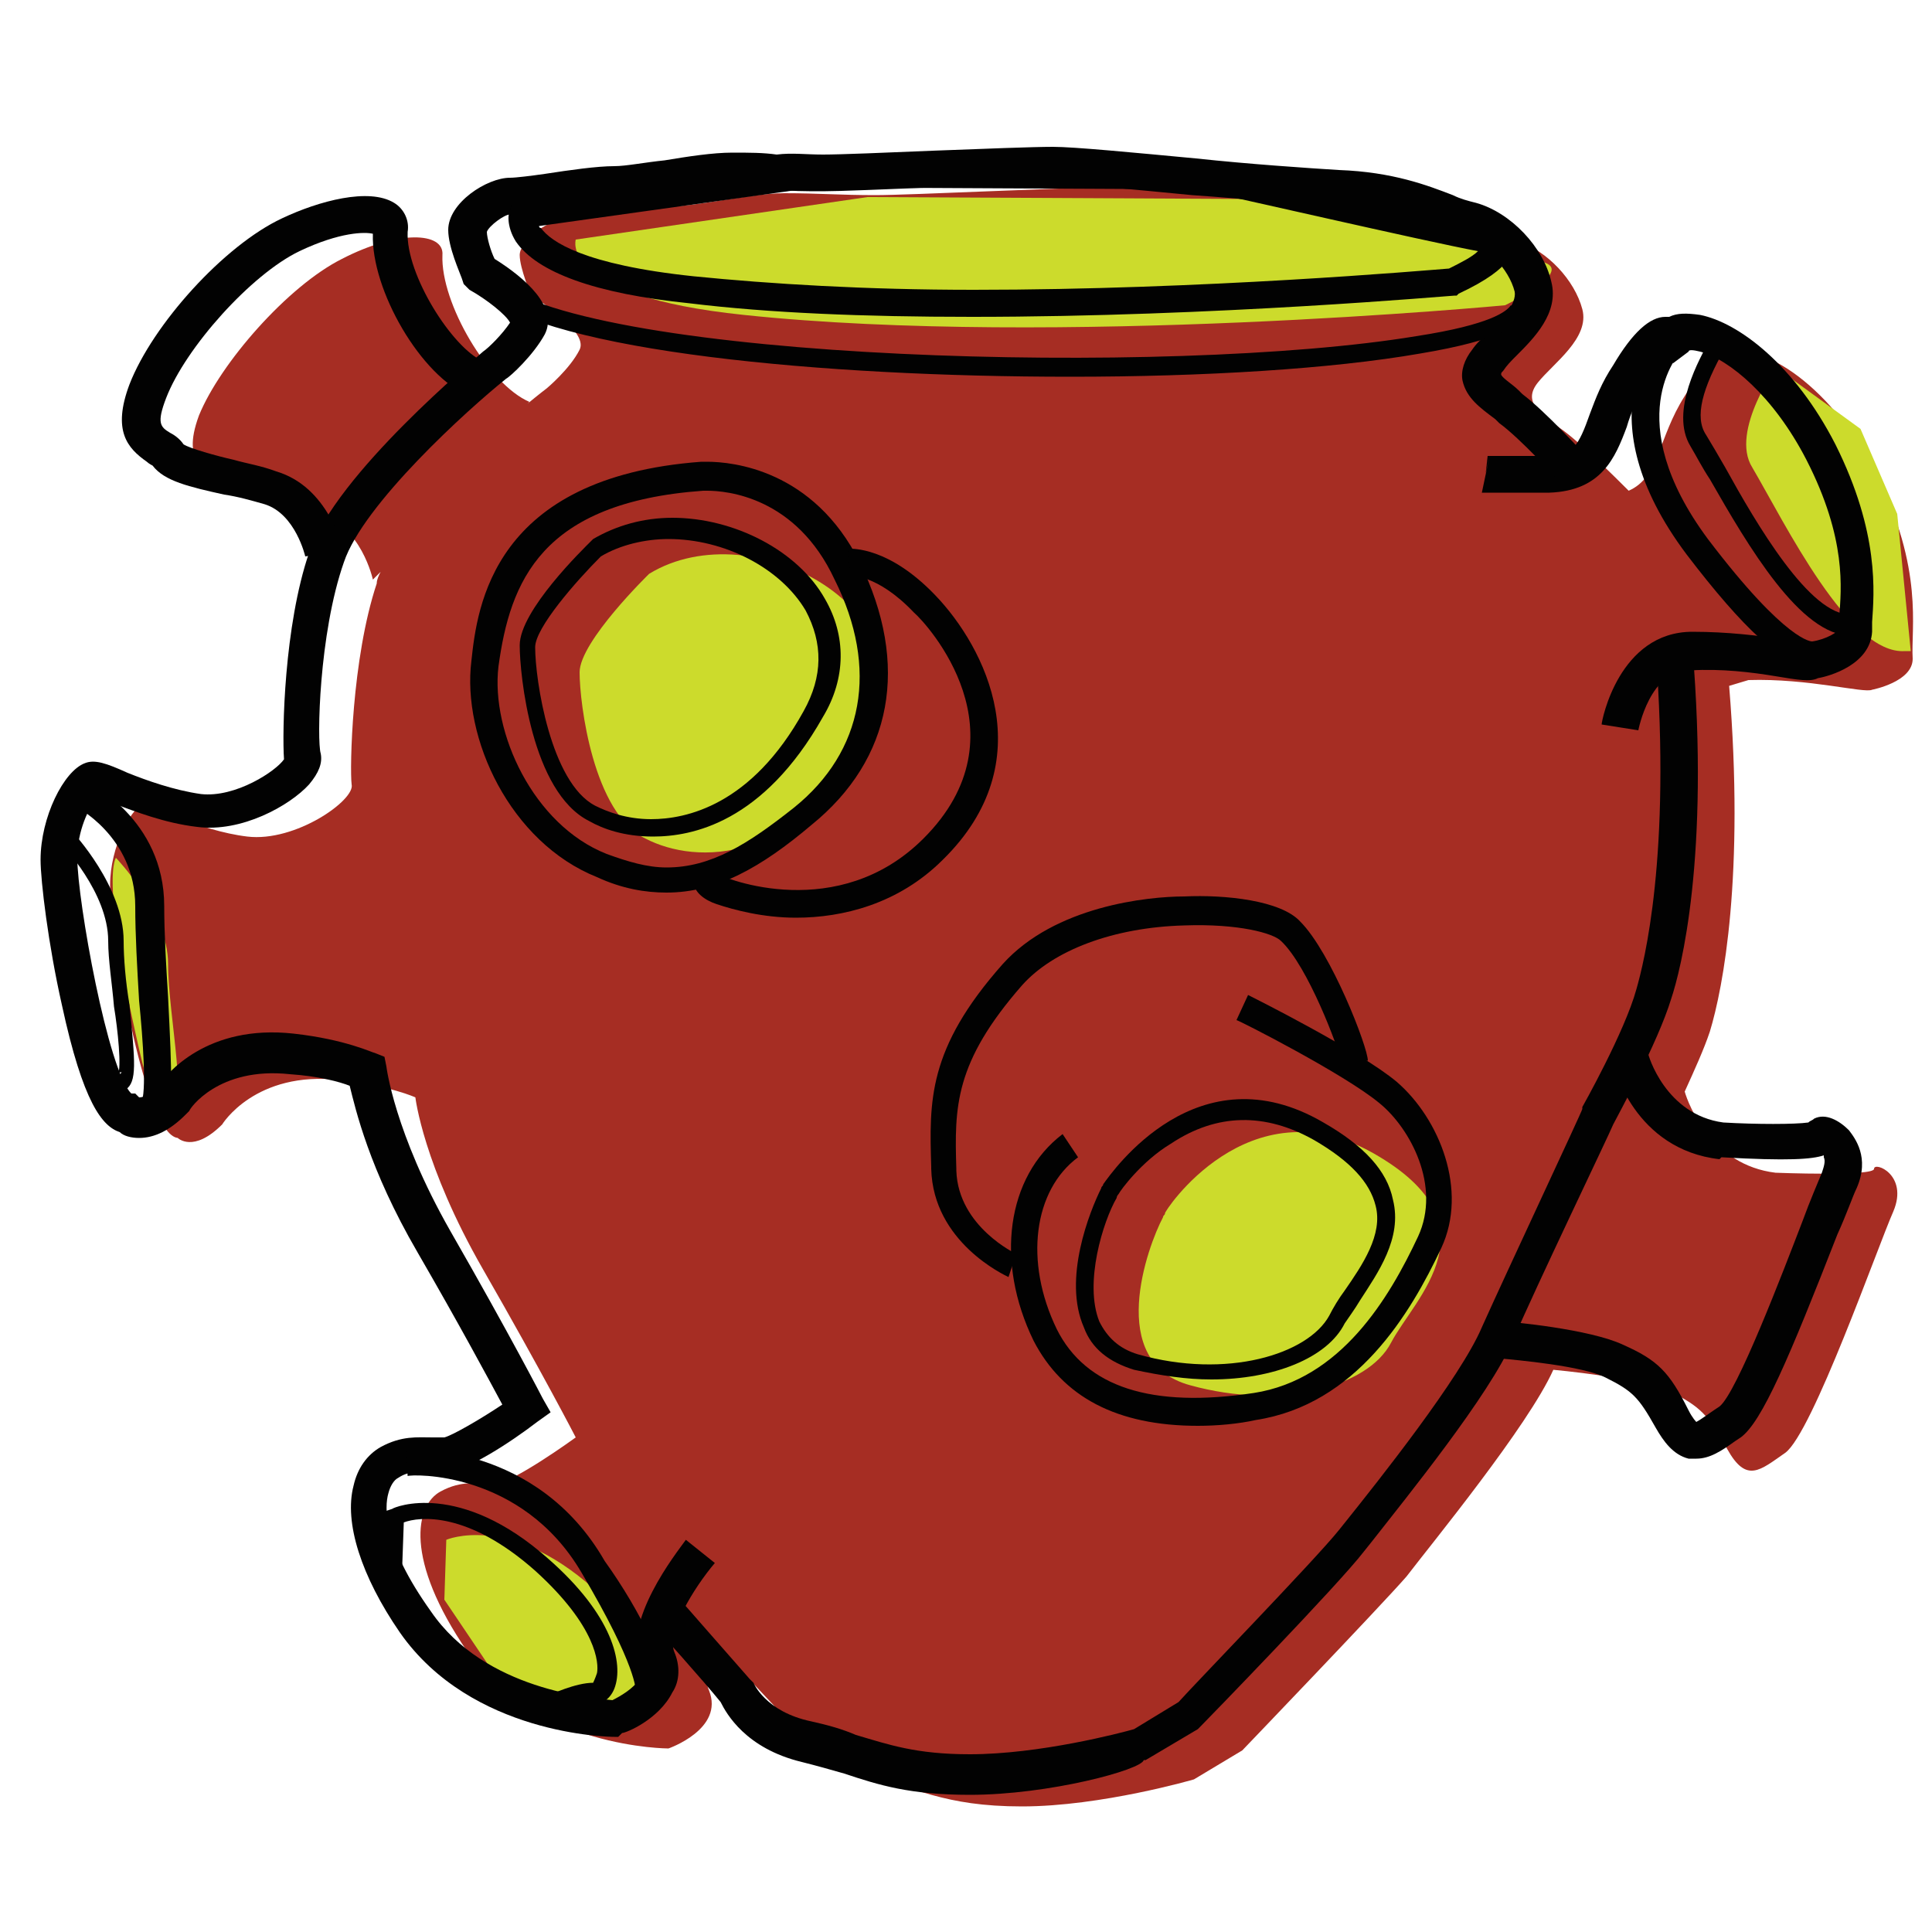
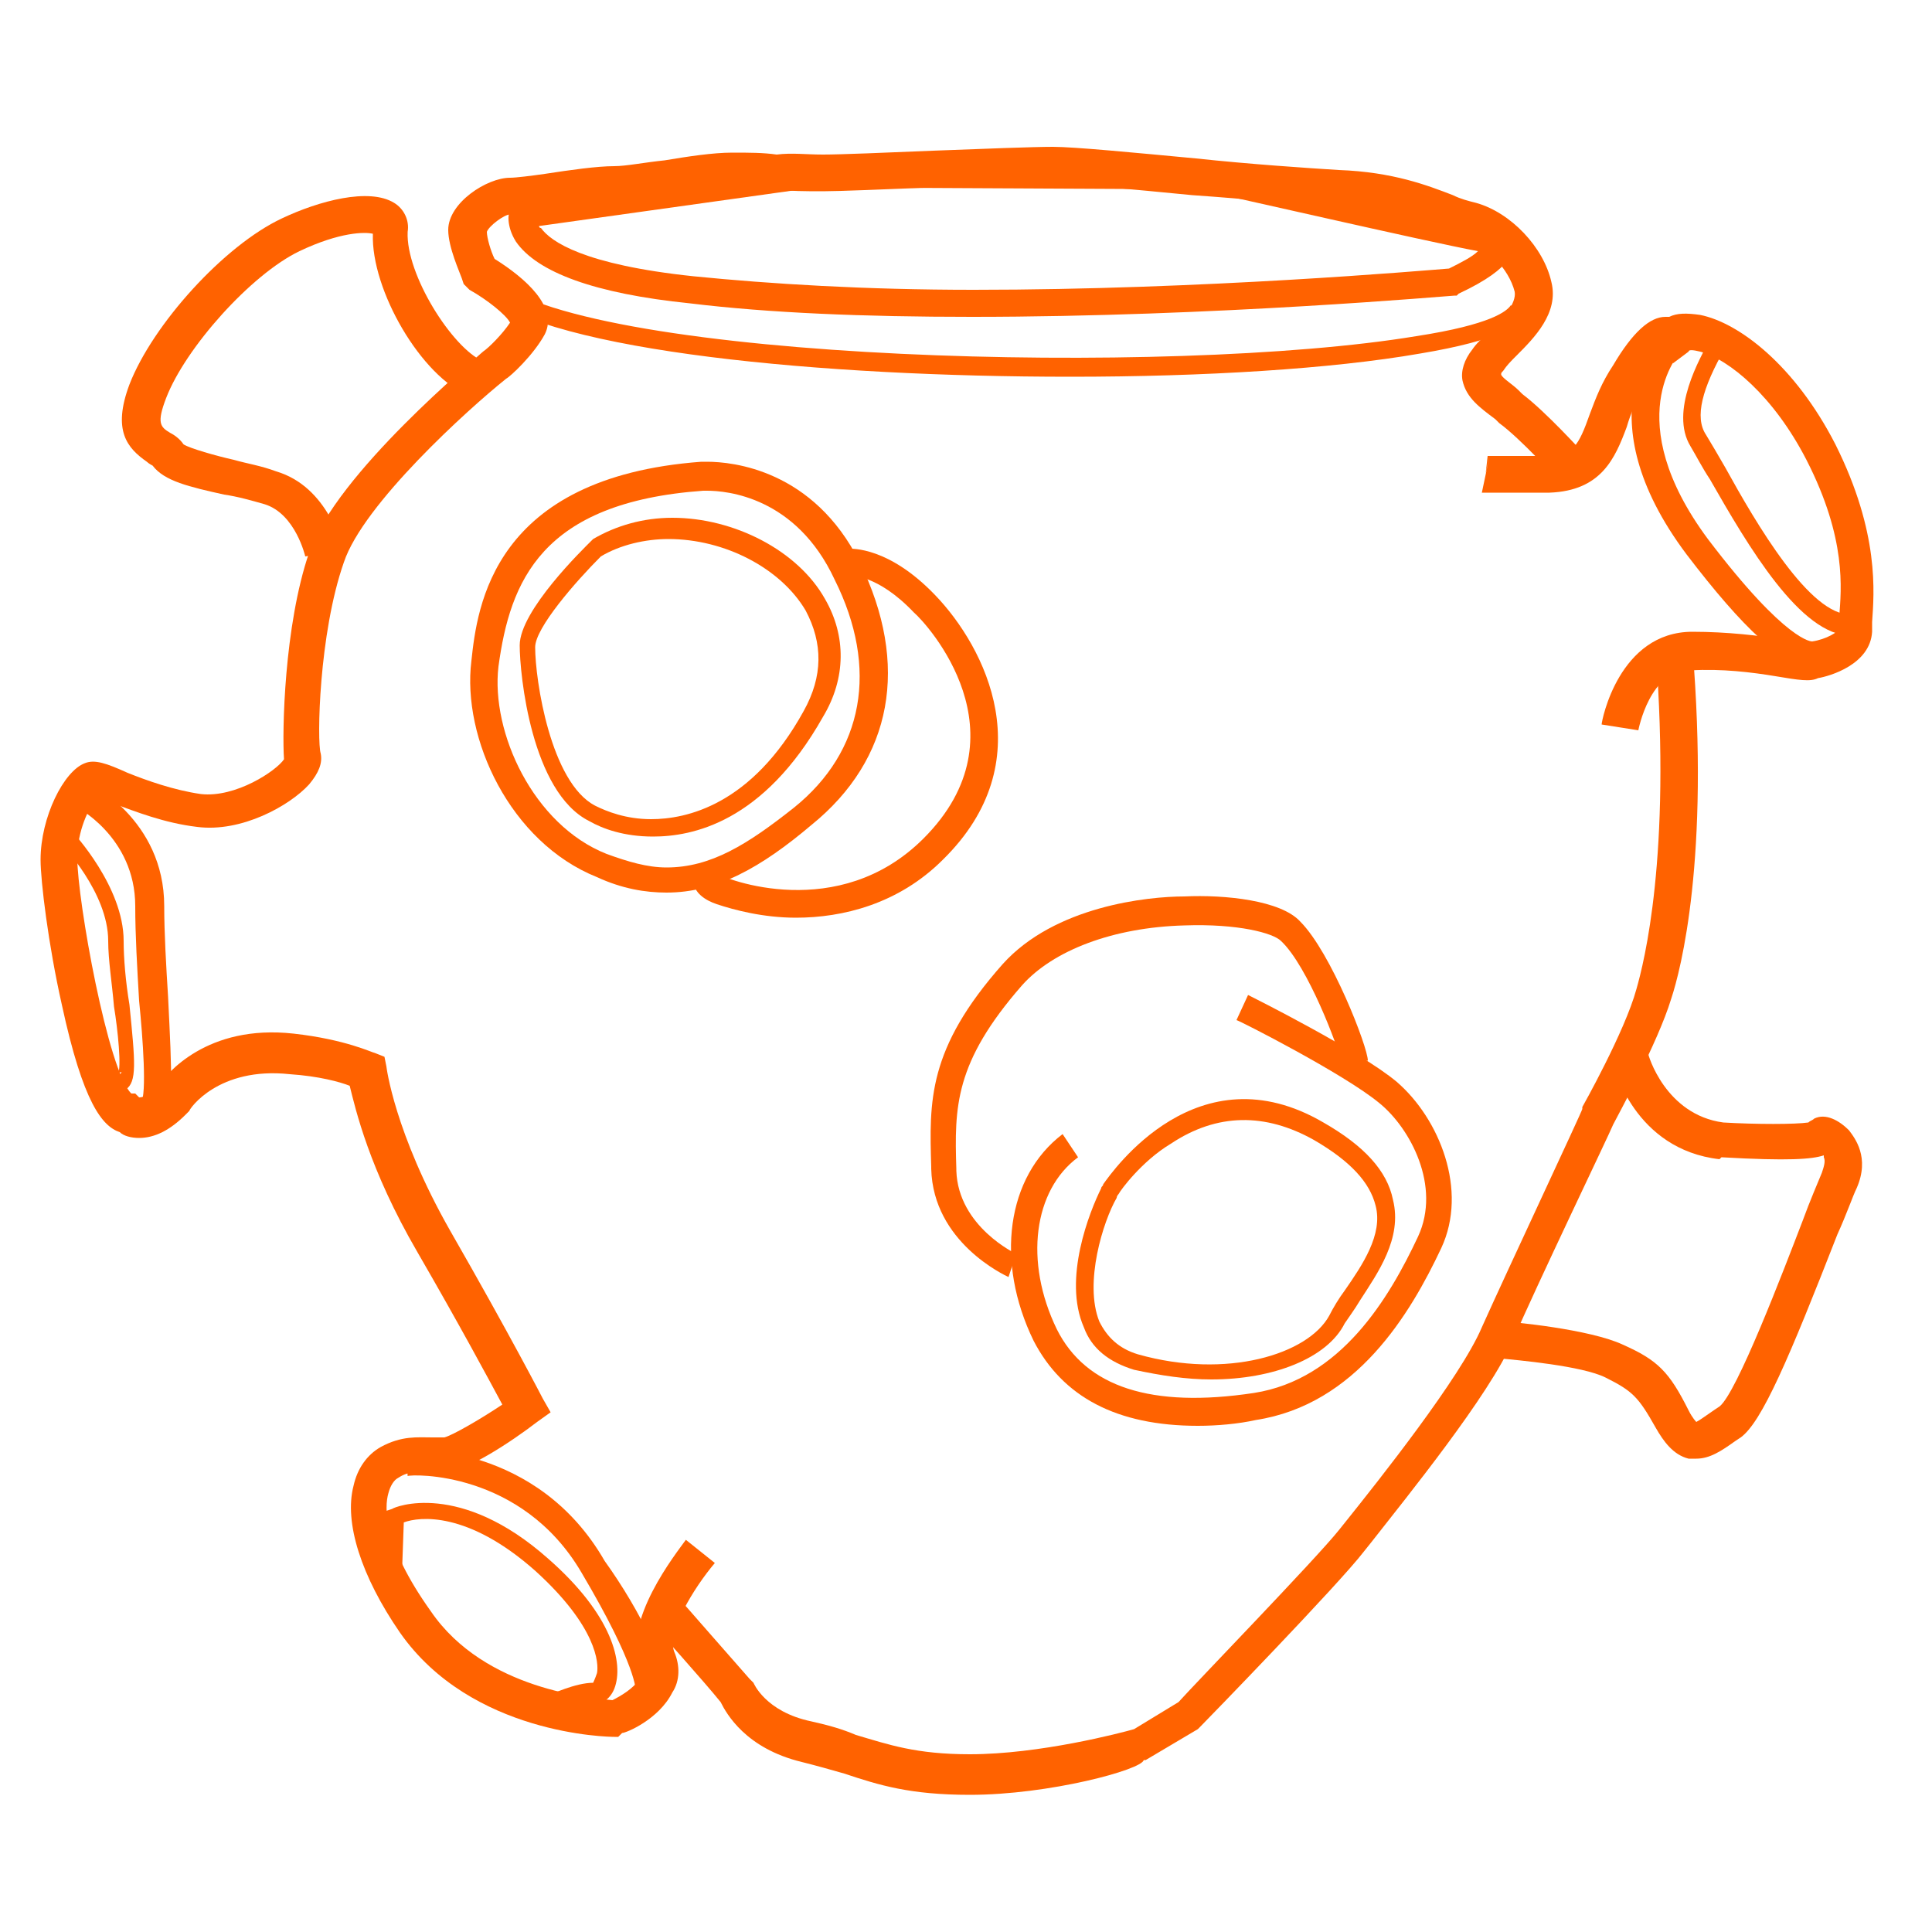
<svg xmlns="http://www.w3.org/2000/svg" version="1.1" id="Layer_1" x="0px" y="0px" width="100px" height="100px" viewBox="0 0 100 100" enable-background="new 0 0 100 100" xml:space="preserve">
  <g>
-     <g>
-       <path fill="#A62D23" d="M97.1,24.5c-2.5-4.9-6.4-7-7.6-6c0,0-0.6-0.8-2.3,2c-1.4,2.2-1.3,4.2-2.9,4.9c-0.6-0.6-2.5-2.5-3.5-3.2    c-1.1-0.8-2-1.4-1.2-2.4s2.7-2.3,2.3-3.8c-0.4-1.5-1.8-3-3.3-3.5s-3.3-1.5-6.8-1.7S59.1,9.7,57.2,9.7c-2,0-10.1,0.4-11.9,0.4    s-3-0.1-4.7-0.1c-1.7,0-4.6,0.7-6.1,0.7c-1.4,0-4.6,0.7-5.4,0.7c-0.8,0-2.2,1.1-2.2,1.8s0.6,2.1,0.6,2.1s3,1.8,2.5,2.8    s-1.7,2-1.7,2s-0.4,0.3-1,0.8l0.1-0.1c-2.1-0.9-4.6-5.1-4.5-7.6c0.1-1.2-2.3-1.3-5.2,0.2c-2.8,1.4-6.3,5.4-7.4,8.1    c-1,2.7,0.6,2.7,1,3.4c0.5,0.7,3.1,1,5.2,1.7c2.2,0.6,2.8,3.4,2.8,3.4l0.4-0.4c-0.1,0.2-0.2,0.4-0.2,0.6    c-1.3,3.9-1.4,9.6-1.3,10.4c0.2,0.8-2.9,3-5.4,2.7c-2.5-0.3-5.1-1.7-5.5-1.6c-0.5,0.2-1.6,2.1-1.6,4.1c0,2.1,1.7,12.9,3.5,13.1    c0,0,0.8,0.8,2.3-0.7c0,0,1.7-2.8,6.1-2.3c2.6,0.3,3.9,0.9,3.9,0.9s0.4,3.5,3.5,8.9s4.8,8.7,4.8,8.7s-3.3,2.4-4.2,2.4    s-1.7-0.2-2.8,0.4c-1.3,0.7-1.9,3.5,1.4,8.3c3.5,5,10.4,5,10.4,5s2.9-1,2.1-3c-0.3-0.7-0.1-1.6,0.3-2.5c0.8,0.9,3.2,3.4,3.9,4.2    c0,0,0.7,1.9,3.6,2.6c2.9,0.7,4.3,1.7,8.4,1.7s8.9-1.4,8.9-1.4l2.5-1.5c0,0,7.1-7.4,8.5-9c1.3-1.7,6.3-7.8,7.6-10.7    c0,0,4.4,0.4,6,1.1c1.6,0.8,2,1.2,3,3c1,1.8,1.7,1.1,3,0.2c1.4-1,4.8-10.7,5.6-12.5c0.8-1.9-1-2.6-1-2.2c0,0.4-5.1,0.2-5.1,0.2    c-3.3-0.4-4.5-3.5-4.7-4.2c0.5-1.1,1-2.2,1.3-3.1c0.7-2.3,1.8-8.1,1-17.9l1-0.3c3.1-0.1,6,0.7,6.4,0.5c0,0,2.1-0.4,2.1-1.6    C98.9,32.5,99.6,29.5,97.1,24.5z" />
-     </g>
-     <g>
-       <g>
-         <path fill="#CCDB2C" d="M60.3,62.8c0,0.1-0.1,0.1-0.1,0.2c-0.8,1.5-3,7.5,1.4,8.7c4.7,1.3,9.2,0.1,10.4-2.2s5.6-6.1-0.9-9.8     C64.6,56,60.2,62.8,60.3,62.8" />
-       </g>
-       <g>
-         <path fill="#CCDB2C" d="M33.6,29.7c0,0-3.6,3.5-3.6,5.1s0.7,7.3,3.4,8.6c2.7,1.4,7.8,1.3,11.5-5.2C48.6,31.7,39,26.4,33.6,29.7z" />
-       </g>
-       <g>
-         <path fill="#CCDB2C" d="M23,82.8l0.1-3.1c0,0,3.2-1.4,7.6,2.5s3.5,6.7,2.7,6.7s-2.2,0.6-2.2,0.6l-5.1-2.1L23,82.8z" />
-       </g>
-       <g>
-         <path fill="#CCDB2C" d="M98.6,33.7c-2.9,0.2-6.2-6.6-7.9-9.5c-1.2-1.9,1.4-5.4,1.2-5.2l4.4,3.2l1.9,4.4l0.7,7.1" />
-       </g>
-       <g>
-         <path fill="#CCDB2C" d="M8.6,57c1.3,1,0.1-4.4,0.1-7.1c0-2.7-2.7-5.5-2.7-5.5s-0.3,0.4-0.1,2.5c0.1,0.9,0.1,1,0.5,3.7     c0,0,0.8,3.9,1.1,4.9C7.9,56.7,8.6,57,8.6,57z" />
-       </g>
-       <g>
-         <path fill="#CCDB2C" d="M29.8,12.4c0,0-0.9,2.9,8.7,3.9c16.1,1.7,39.4-0.5,39.4-0.5s4-1.9,1.7-2.3c-2.4-0.4-14.8-3.2-14.8-3.2     l-19.9-0.1L29.8,12.4z" />
-       </g>
-     </g>
+     <path fill="#FF6200" d="M50.2,92.9c-3.1,0-4.7-0.5-6.5-1.1c-0.7-0.2-1.4-0.4-2.2-0.6c-2.9-0.7-3.9-2.5-4.2-3.1   c-0.8-1-3.4-3.9-3.5-4l1.4-1.3c0.1,0.1,2.8,3.2,3.6,4.1l0.1,0.1l0.1,0.1c0,0,0.6,1.5,3,2c0.9,0.2,1.6,0.4,2.3,0.7   c1.7,0.5,3.1,1,5.9,1c3.6,0,7.8-1.1,8.5-1.3l2.3-1.4c0.8-0.9,7.1-7.4,8.3-8.9l0.4-0.5c1.6-2,5.9-7.4,7-10   c1.3-2.9,5.2-11.2,5.2-11.3v-0.1c0,0,2.2-3.9,2.8-6.1c0.4-1.4,1.8-6.9,1-17.5l1.9-0.2c0.9,10.9-0.6,16.7-1.1,18.2   c-0.7,2.3-2.8,6.1-3,6.5c-0.2,0.5-4,8.4-5.2,11.2s-5.5,8.1-7.3,10.4l-0.4,0.5c-1.3,1.7-8.2,8.8-8.5,9.1L62,89.5l-2.7,1.6h-0.1   C59.1,91.6,54.3,92.9,50.2,92.9z" />
  </g>
  <g>
-     <g>
-       <path fill="#020202" d="M50.2,92.9c-3.1,0-4.7-0.5-6.5-1.1c-0.7-0.2-1.4-0.4-2.2-0.6c-2.9-0.7-3.9-2.5-4.2-3.1    c-0.8-1-3.4-3.9-3.5-4l1.4-1.3c0.1,0.1,2.8,3.2,3.6,4.1l0.1,0.1l0.1,0.1c0,0,0.6,1.5,3,2c0.9,0.2,1.6,0.4,2.3,0.7    c1.7,0.5,3.1,1,5.9,1c3.6,0,7.8-1.1,8.5-1.3l2.3-1.4c0.8-0.9,7.1-7.4,8.3-8.9l0.4-0.5c1.6-2,5.9-7.4,7-10    c1.3-2.9,5.2-11.2,5.2-11.3l0-0.1c0,0,2.2-3.9,2.8-6.1c0.4-1.4,1.8-6.9,1-17.5l1.9-0.2c0.9,10.9-0.6,16.7-1.1,18.2    c-0.7,2.3-2.8,6.1-3,6.5c-0.2,0.5-4,8.4-5.2,11.2c-1.2,2.8-5.5,8.1-7.3,10.4l-0.4,0.5c-1.3,1.7-8.2,8.8-8.5,9.1l-0.1,0.1l-2.7,1.6    l-0.1,0C59.1,91.6,54.3,92.9,50.2,92.9z" />
-     </g>
-     <g>
-       <path fill="#020202" d="M84.8,37.8l-1.9-0.3c0-0.2,0.9-4.8,4.7-4.8c1.8,0,3.5,0.2,4.7,0.4c0.5,0.1,1.1,0.1,1.3,0.1l0,0l0.2,0    c0.7-0.1,1.4-0.5,1.4-0.7c0-0.2,0-0.3,0-0.6c0.1-1.4,0.4-4-1.7-8.1c-1.7-3.3-4-5.2-5.5-5.6c-0.4-0.1-0.6-0.1-0.6,0l-0.8,0.6    l-0.3-0.3c-0.2,0.2-0.6,0.6-1.1,1.4c-0.5,0.8-0.8,1.5-1,2.2c-0.6,1.6-1.3,3.3-4,3.4c-2,0-3.2,0-3.5,0l0.4-1.9l-0.2,0.9l0.1-0.9    c0,0,0.5,0,3.1,0c1.3,0,1.6-0.5,2.2-2.2c0.3-0.8,0.6-1.6,1.2-2.5c1-1.7,1.9-2.5,2.7-2.5c0.1,0,0.2,0,0.2,0    c0.4-0.2,0.9-0.2,1.6-0.1c2,0.4,4.9,2.6,7,6.7c2.3,4.6,2,7.7,1.9,9.2c0,0.2,0,0.3,0,0.5c-0.1,1.7-2.2,2.3-2.8,2.4    c-0.4,0.2-1,0.1-2.2-0.1c-1.2-0.2-2.8-0.4-4.4-0.3C85.4,34.6,84.8,37.8,84.8,37.8z" />
-     </g>
-     <g>
-       <path fill="#020202" d="M32,89.9h-0.2c-0.3,0-7.4-0.1-11.1-5.4c-2-2.9-2.9-5.7-2.4-7.6c0.2-0.9,0.7-1.6,1.4-2    c1.1-0.6,1.9-0.5,2.7-0.5c0.2,0,0.4,0,0.6,0c0.4-0.1,1.8-0.9,3-1.7c-0.7-1.3-2.2-4.1-4.4-7.9c-2.5-4.3-3.2-7.4-3.5-8.6    c-0.5-0.2-1.6-0.5-3.1-0.6c-3.7-0.4-5.2,1.8-5.2,1.9l-0.1,0.1l-0.1,0.1c-0.8,0.8-1.6,1.2-2.4,1.2c-0.4,0-0.8-0.1-1-0.3    c-0.9-0.3-1.9-1.5-3-6.6c-0.7-3.1-1.1-6.4-1.1-7.5c0-2.2,1.2-4.6,2.3-5c0.5-0.2,1.1,0,2.2,0.5c1,0.4,2.4,0.9,3.8,1.1    c1.8,0.2,3.9-1.2,4.3-1.8c-0.1-1.4,0-6.9,1.3-10.7c1.4-4.1,8.7-10.1,9-10.4c0.3-0.2,1-0.9,1.4-1.5c-0.2-0.4-1.2-1.2-2.1-1.7    L24,14.7l-0.1-0.3c-0.1-0.3-0.7-1.6-0.7-2.5c0-1.4,2-2.7,3.2-2.7c0.3,0,1.1-0.1,1.8-0.2c1.3-0.2,2.7-0.4,3.6-0.4    c0.6,0,1.6-0.2,2.6-0.3c1.2-0.2,2.5-0.4,3.5-0.4c0.9,0,1.6,0,2.3,0.1C41,7.9,41.7,8,42.6,8c0.9,0,3.3-0.1,5.7-0.2    c2.6-0.1,5.2-0.2,6.2-0.2c1.1,0,4.2,0.3,7.4,0.6c2.8,0.3,5.8,0.5,7.4,0.6c2.8,0.1,4.6,0.8,5.9,1.3c0.4,0.2,0.8,0.3,1.2,0.4    c1.8,0.5,3.5,2.3,3.9,4.1c0.4,1.6-0.9,2.9-1.8,3.8c-0.3,0.3-0.5,0.5-0.7,0.8c-0.1,0.1-0.1,0.1-0.1,0.2c0.1,0.2,0.6,0.5,0.9,0.8    l0.2,0.2c1.2,0.9,3.1,3,3.2,3.1l-1.4,1.3c0,0-1.9-2.1-3-2.9l-0.2-0.2c-0.8-0.6-1.5-1.1-1.7-2c-0.1-0.5,0.1-1.1,0.5-1.6    c0.2-0.3,0.5-0.6,0.9-0.9c0.7-0.7,1.4-1.5,1.3-2.1c-0.3-1.2-1.5-2.4-2.6-2.8c-0.4-0.1-0.9-0.3-1.3-0.4c-1.3-0.5-2.9-1.1-5.3-1.2    c-1.7-0.1-4.6-0.4-7.5-0.6c-3.1-0.3-6.2-0.6-7.2-0.6c-1,0-3.6,0.1-6.2,0.2c-2.5,0.1-4.9,0.2-5.7,0.2c-0.9,0-1.7,0-2.4-0.1    c-0.7,0-1.4-0.1-2.3-0.1c-0.8,0-2,0.2-3.2,0.4c-1.1,0.2-2.2,0.3-2.9,0.3c-0.8,0-2.2,0.2-3.3,0.4c-1.1,0.2-1.7,0.3-2.1,0.3    c-0.3,0-1.1,0.6-1.2,0.9c0,0.3,0.2,1,0.4,1.4c1.6,1,3.3,2.5,2.6,3.9c-0.6,1.1-1.8,2.2-2,2.3c-2,1.6-7.4,6.5-8.4,9.5    c-1.3,3.7-1.4,9.3-1.2,9.9c0.1,0.5-0.1,1-0.6,1.6c-1,1.1-3.5,2.5-5.8,2.2C8.5,42.6,7,42,5.9,41.6c-0.3-0.1-0.6-0.2-0.9-0.3    C4.6,41.8,4,43,4,44.4c0,2.2,1.6,11.1,2.8,12.2l0.2,0l0.2,0.2h0c0.1,0,0.4,0,1-0.6c0.4-0.6,2.5-3.2,7-2.7c2.7,0.3,4.1,1,4.2,1    l0.5,0.2l0.1,0.5c0,0,0.4,3.4,3.3,8.5c3.1,5.4,4.8,8.7,4.8,8.7l0.4,0.7l-0.7,0.5c-1.3,1-3.7,2.6-4.8,2.6c-0.2,0-0.5,0-0.7,0    c-0.6,0-1.1-0.1-1.7,0.3c-0.2,0.1-0.4,0.4-0.5,0.8c-0.2,0.7-0.3,2.6,2.2,6.1c2.8,4.1,8.4,4.5,9.4,4.6c0.4-0.2,1.1-0.6,1.4-1.1    c0.1-0.2,0.1-0.4,0-0.6c-0.9-2.4,1.9-5.9,2.4-6.6l1.5,1.2c-1.1,1.3-2.5,3.6-2.1,4.6c0.3,0.7,0.3,1.5-0.1,2.1    c-0.7,1.4-2.4,2.1-2.6,2.1L32,89.9z" />
-     </g>
-     <g>
-       <path fill="#020202" d="M15.8,28.8c0,0-0.5-2.2-2.1-2.7c-0.7-0.2-1.4-0.4-2.1-0.5c-1.8-0.4-3.1-0.7-3.7-1.5c0,0-0.2-0.1-0.3-0.2    c-1-0.7-1.8-1.6-0.9-4c1.2-3.1,4.9-7.2,7.9-8.6c1.9-0.9,4.5-1.6,5.8-0.8c0.5,0.3,0.8,0.9,0.7,1.5c-0.1,2.2,2.3,6,3.9,6.7l-0.7,1.8    c-2.5-1-5.1-5.5-5-8.4c-0.4-0.1-1.7-0.1-3.8,0.9c-2.5,1.2-5.9,5-6.9,7.6c-0.5,1.3-0.3,1.5,0.2,1.8C9,22.5,9.3,22.7,9.5,23    c0.3,0.2,1.7,0.6,2.6,0.8c0.7,0.2,1.4,0.3,2.2,0.6c2.7,0.8,3.4,3.9,3.5,4.1L15.8,28.8l0.9-0.2L15.8,28.8z" />
-     </g>
-     <g>
-       <path fill="#020202" d="M62.7,71.4c-1.3,0-2.6-0.2-4-0.5c-1.3-0.4-2.2-1.1-2.6-2.2c-1.1-2.5,0.3-6,0.9-7.2c0-0.1,0.1-0.1,0.1-0.2    l0,0c0,0,0,0,0,0c0,0,0,0,0,0l0,0c0.5-0.7,4.9-7,11.4-3.2c2.1,1.2,3.3,2.5,3.6,4c0.5,2-0.8,3.8-1.7,5.2c-0.3,0.5-0.6,0.9-0.8,1.2    C68.7,70.3,65.9,71.4,62.7,71.4z M57.9,61.8c0,0-0.1,0.1-0.1,0.2c-0.7,1.2-1.7,4.4-0.9,6.4c0.4,0.8,1,1.4,2,1.7    c4.6,1.3,8.8,0,9.9-2c0.2-0.4,0.5-0.9,0.8-1.3c0.9-1.3,2-2.9,1.6-4.4c-0.3-1.2-1.3-2.3-3.2-3.4c-2.5-1.4-5-1.4-7.4,0.2    C59.1,60.1,58,61.6,57.9,61.8z" />
-     </g>
-     <g>
-       <path fill="#020202" d="M62,73.8c-4.2,0-7-1.5-8.5-4.4c-2-4.1-1.4-8.5,1.5-10.7l0.8,1.2c-2.3,1.7-2.8,5.4-1.1,8.9    c1.5,3,4.9,4.1,10.2,3.3c4.5-0.7,7-4.9,8.5-8.1c1.2-2.6-0.4-5.6-2-6.9c-1.8-1.5-7.3-4.3-7.4-4.3l0.6-1.3c0.2,0.1,5.8,2.9,7.7,4.5    c2.2,1.9,3.7,5.6,2.3,8.6c-1.6,3.4-4.4,8.1-9.6,8.9C64.1,73.7,63,73.8,62,73.8z" />
-     </g>
-     <g>
-       <path fill="#020202" d="M52.2,66.1c-0.2-0.1-3.9-1.8-4-5.6l0-0.1c-0.1-3.4-0.2-6.1,3.7-10.5c2.7-3,7.5-3.5,9.4-3.5    c2.1-0.1,5,0.2,6,1.3c1.6,1.6,3.5,6.5,3.5,7.2h-1.4c-0.1-0.6-1.7-4.9-3.1-6.2c-0.4-0.4-2.2-0.9-5-0.8c-3.7,0.1-6.8,1.3-8.4,3.1    c-3.5,4-3.5,6.3-3.4,9.5l0,0.1c0.1,2.9,3.1,4.3,3.1,4.3L52.2,66.1z" />
-     </g>
-     <g>
-       <path fill="#020202" d="M33.8,43.3C33.8,43.3,33.8,43.3,33.8,43.3c-1.5,0-2.6-0.4-3.3-0.8c-3-1.5-3.6-7.6-3.6-9.1    c0-1.8,3.3-5,3.7-5.4l0.1-0.1c1.2-0.7,2.6-1.1,4.1-1.1c3.2,0,6.5,1.7,7.9,4.2c1.1,1.9,1.1,4.1-0.1,6.1    C39.5,42.6,35.8,43.3,33.8,43.3z M31.1,28.8c-1.3,1.3-3.4,3.7-3.4,4.7c0,1.7,0.8,7,3.1,8.2c0.6,0.3,1.6,0.7,2.9,0.7h0    c1.8,0,5.2-0.7,7.9-5.6c1-1.8,1-3.5,0.1-5.2c-1.3-2.2-4.2-3.7-7.1-3.7C33.4,27.9,32.1,28.2,31.1,28.8z" />
-     </g>
-     <g>
-       <path fill="#020202" d="M34.5,46.2c-1.1,0-2.3-0.2-3.6-0.8c-4.5-1.8-7-7.2-6.5-11.2c0.3-2.8,1.1-9.5,11.9-10.3c0,0,0,0,0,0    c0,0,0.1,0,0.3,0c1.3,0,5.5,0.4,7.9,5.2c2.6,5.3,1.7,10.2-2.5,13.6C39.4,44.9,37.1,46.2,34.5,46.2z M36.6,25.4c-0.1,0-0.2,0-0.2,0    c-8.4,0.6-10,4.7-10.6,9.1c-0.4,3.4,1.8,8.2,5.6,9.7c1.1,0.4,2.1,0.7,3.1,0.7c2.3,0,4.2-1.2,6.6-3.1c3.6-2.9,4.4-7.2,2.1-11.8    C41.2,25.7,37.6,25.4,36.6,25.4z" />
-     </g>
-     <g>
-       <path fill="#020202" d="M41.2,47.5c-1.7,0-3.2-0.4-4.1-0.7c-0.6-0.2-1.2-0.6-1.2-1.2h1.4c0-0.2-0.1-0.4-0.2-0.4    c0.4,0.3,6.3,2.6,10.7-1.8c5.4-5.4,0.2-11.1-0.5-11.7c-1.9-2-3.3-1.9-3.3-1.9l-0.1-1.4c0.2,0,2.1-0.1,4.5,2.4    c2.6,2.7,5.6,8.6,0.4,13.7C46.5,46.8,43.6,47.5,41.2,47.5z" />
-     </g>
-     <g>
-       <path fill="#020202" d="M87.8,75.5c-0.1,0-0.3,0-0.4,0c-0.8-0.2-1.3-0.9-1.7-1.6c-0.9-1.6-1.2-1.9-2.6-2.6c-1.2-0.6-4.5-0.9-5.6-1    l0.2-1.9c0.5,0,4.6,0.4,6.3,1.2c1.8,0.8,2.4,1.4,3.4,3.4c0.2,0.4,0.4,0.6,0.4,0.6c0.2-0.1,0.6-0.4,0.9-0.6l0.3-0.2    c0.9-0.7,3.3-7,4.3-9.6c0.4-1.1,0.8-2,1-2.5c0.1-0.3,0.2-0.6,0.1-0.8c0,0,0,0,0-0.1c-0.6,0.2-1.8,0.3-5.3,0.1L89,60    c-4.4-0.5-5.5-4.8-5.5-5l1.8-0.5l-0.9,0.2l0.9-0.2c0,0.1,0.9,3.2,3.9,3.6c1.7,0.1,3.7,0.1,4.4,0c0.1-0.1,0.2-0.1,0.3-0.2    c0.6-0.3,1.3,0.1,1.8,0.6c0.3,0.4,1.1,1.4,0.4,3c-0.2,0.4-0.5,1.3-1,2.4c-2.5,6.4-3.9,9.7-5,10.5l-0.3,0.2    C89.1,75.1,88.5,75.5,87.8,75.5z" />
-     </g>
-     <g>
-       <path fill="#020202" d="M93.9,34.6C93.9,34.6,93.9,34.6,93.9,34.6c-1.6-0.1-3.7-2.1-6.6-5.9c-5.4-7.2-1.5-11.4-1.3-11.5l1,1    l-0.5-0.5l0.5,0.5c-0.1,0.1-3.2,3.5,1.4,9.7c4.1,5.4,5.4,5.3,5.4,5.3c0,0-0.1,0-0.2,0.1l1,1C94.8,34.3,94.5,34.6,93.9,34.6z" />
-     </g>
-     <g>
-       <path fill="#020202" d="M7.6,58.3v-1.4c-0.2,0-0.3,0.1-0.3,0.2c0.3-0.5,0.1-3.3-0.1-5.3C7.1,50.1,7,48.4,7,46.9    c0-3.6-3.1-5.2-3.2-5.2l0.6-1.3c0.2,0.1,4.1,2,4.1,6.5c0,1.4,0.1,3.1,0.2,4.7C8.9,55.7,9,57.3,8.4,58C8.2,58.2,7.9,58.3,7.6,58.3z    " />
-     </g>
-     <g>
-       <path fill="#020202" d="M34.3,87.9l-1.3-0.6c0,0.1-0.1,0.2-0.1,0.2c0,0,0.1-1.2-2.8-6.1c-3.1-5.3-8.8-5.1-9-5l-0.1-1.4    c0.3,0,6.8-0.3,10.3,5.8C33.1,83.3,34.9,86.8,34.3,87.9z" />
-     </g>
-     <g>
-       <path fill="#020202" d="M28.7,88.7l-0.4-0.9c0.2-0.1,1.5-0.7,2.4-0.7c0,0,0.1-0.2,0.2-0.5c0.1-0.5,0-2.4-3.2-5.3    c-3.5-3.1-6-2.8-6.8-2.5l-0.1,2.8l-1,0l0.2-3.4l0.3-0.1c0.1-0.1,3.5-1.5,8.1,2.6c3.3,2.9,3.9,5.4,3.4,6.7c-0.2,0.5-0.6,0.8-1,0.8    C30.1,88.1,29,88.5,28.7,88.7z" />
-     </g>
-     <g>
-       <path fill="#020202" d="M95.8,32.9c-2.6,0-5.3-4.6-7.3-8.1c-0.4-0.6-0.7-1.2-1-1.7c-1.1-1.8,0.5-4.6,1-5.5    c0.1-0.1,0.1-0.2,0.1-0.2l0.4,0.2l0,0l-0.3-0.4l0.6,0c0.3,0.3,0.1,0.6,0,0.8c-1.2,2.1-1.6,3.6-1,4.5c0.3,0.5,0.6,1,1,1.7    c1.6,2.9,4.4,7.7,6.5,7.6l0.1,1C95.8,32.9,95.8,32.9,95.8,32.9z" />
-     </g>
-     <g>
-       <path fill="#020202" d="M6.2,56.4c-0.2,0-0.3-0.1-0.5-0.2l0.6-0.7c-0.1,0-0.2,0-0.2,0.1c0.2-0.3,0-2.3-0.2-3.5    c-0.1-1.2-0.3-2.4-0.3-3.4c0-2.5-2.4-5-2.5-5.1L3.7,43c0.1,0.1,2.7,2.9,2.7,5.7c0,0.9,0.1,2.1,0.3,3.3c0.3,3,0.4,4-0.2,4.4    C6.4,56.4,6.3,56.4,6.2,56.4z" />
-     </g>
-     <g>
-       <path fill="#020202" d="M50.3,16.4C50.3,16.4,50.3,16.4,50.3,16.4c-5.6,0-10.5-0.2-14.6-0.7c-4.9-0.5-7.9-1.6-9-3.2    c-0.5-0.8-0.4-1.5-0.3-1.6l0.1-0.4l15.6-2.2l0.1,0l20,0.1l0.1,0c0.1,0,12.4,2.8,14.7,3.2c0.8,0.1,1.3,0.5,1.3,1    c0,0.3,0.2,1.2-2.8,2.6l-0.1,0.1l-0.1,0C75.1,15.3,62.9,16.4,50.3,16.4z M27.9,11.7c0,0,0,0.1,0.1,0.1c0.5,0.7,2.2,1.9,7.9,2.5    c4,0.4,8.9,0.7,14.5,0.7c11.9,0,23.3-1,24.6-1.1c0.6-0.3,1.2-0.6,1.5-0.9C73.8,12.5,63,10,61.9,9.8L42.2,9.7L27.9,11.7z" />
-     </g>
-     <g>
-       <path fill="#020202" d="M55.4,19.5c-12.8,0-26.8-1.3-30.4-4.3l0.6-0.7c5.2,4.2,35,5,47.7,2.9c3.9-0.6,4.7-1.3,4.9-1.6l0.8,0.5    c-0.3,0.5-1.3,1.3-5.5,2C68.9,19.1,62.3,19.5,55.4,19.5z" />
-     </g>
+     <path fill="#FF6200" d="M84.8,37.8l-1.9-0.3c0-0.2,0.9-4.8,4.7-4.8c1.8,0,3.5,0.2,4.7,0.4c0.5,0.1,1.1,0.1,1.3,0.1l0,0h0.2   c0.7-0.1,1.4-0.5,1.4-0.7s0-0.3,0-0.6c0.1-1.4,0.4-4-1.7-8.1c-1.7-3.3-4-5.2-5.5-5.6c-0.4-0.1-0.6-0.1-0.6,0l-0.8,0.6l-0.3-0.3   c-0.2,0.2-0.6,0.6-1.1,1.4s-0.8,1.5-1,2.2c-0.6,1.6-1.3,3.3-4,3.4c-2,0-3.2,0-3.5,0l0.4-1.9l-0.2,0.9l0.1-0.9c0,0,0.5,0,3.1,0   c1.3,0,1.6-0.5,2.2-2.2c0.3-0.8,0.6-1.6,1.2-2.5c1-1.7,1.9-2.5,2.7-2.5c0.1,0,0.2,0,0.2,0c0.4-0.2,0.9-0.2,1.6-0.1   c2,0.4,4.9,2.6,7,6.7c2.3,4.6,2,7.7,1.9,9.2c0,0.2,0,0.3,0,0.5c-0.1,1.7-2.2,2.3-2.8,2.4c-0.4,0.2-1,0.1-2.2-0.1   c-1.2-0.2-2.8-0.4-4.4-0.3C85.4,34.6,84.8,37.8,84.8,37.8z" />
+   </g>
+   <g>
+     <path fill="#FF6200" d="M32,89.9h-0.2c-0.3,0-7.4-0.1-11.1-5.4c-2-2.9-2.9-5.7-2.4-7.6c0.2-0.9,0.7-1.6,1.4-2   c1.1-0.6,1.9-0.5,2.7-0.5c0.2,0,0.4,0,0.6,0c0.4-0.1,1.8-0.9,3-1.7c-0.7-1.3-2.2-4.1-4.4-7.9c-2.5-4.3-3.2-7.4-3.5-8.6   c-0.5-0.2-1.6-0.5-3.1-0.6c-3.7-0.4-5.2,1.8-5.2,1.9l-0.1,0.1l-0.1,0.1c-0.8,0.8-1.6,1.2-2.4,1.2c-0.4,0-0.8-0.1-1-0.3   c-0.9-0.3-1.9-1.5-3-6.6c-0.7-3.1-1.1-6.4-1.1-7.5c0-2.2,1.2-4.6,2.3-5c0.5-0.2,1.1,0,2.2,0.5c1,0.4,2.4,0.9,3.8,1.1   c1.8,0.2,3.9-1.2,4.3-1.8c-0.1-1.4,0-6.9,1.3-10.7c1.4-4.1,8.7-10.1,9-10.4c0.3-0.2,1-0.9,1.4-1.5c-0.2-0.4-1.2-1.2-2.1-1.7   L24,14.7l-0.1-0.3c-0.1-0.3-0.7-1.6-0.7-2.5c0-1.4,2-2.7,3.2-2.7c0.3,0,1.1-0.1,1.8-0.2c1.3-0.2,2.7-0.4,3.6-0.4   c0.6,0,1.6-0.2,2.6-0.3c1.2-0.2,2.5-0.4,3.5-0.4c0.9,0,1.6,0,2.3,0.1c0.8-0.1,1.5,0,2.4,0c0.9,0,3.3-0.1,5.7-0.2   c2.6-0.1,5.2-0.2,6.2-0.2c1.1,0,4.2,0.3,7.4,0.6c2.8,0.3,5.8,0.5,7.4,0.6c2.8,0.1,4.6,0.8,5.9,1.3c0.4,0.2,0.8,0.3,1.2,0.4   c1.8,0.5,3.5,2.3,3.9,4.1c0.4,1.6-0.9,2.9-1.8,3.8c-0.3,0.3-0.5,0.5-0.7,0.8c-0.1,0.1-0.1,0.1-0.1,0.2c0.1,0.2,0.6,0.5,0.9,0.8   l0.2,0.2c1.2,0.9,3.1,3,3.2,3.1l-1.4,1.3c0,0-1.9-2.1-3-2.9l-0.2-0.2c-0.8-0.6-1.5-1.1-1.7-2c-0.1-0.5,0.1-1.1,0.5-1.6   c0.2-0.3,0.5-0.6,0.9-0.9c0.7-0.7,1.4-1.5,1.3-2.1c-0.3-1.2-1.5-2.4-2.6-2.8c-0.4-0.1-0.9-0.3-1.3-0.4c-1.3-0.5-2.9-1.1-5.3-1.2   c-1.7-0.1-4.6-0.4-7.5-0.6c-3.1-0.3-6.2-0.6-7.2-0.6s-3.6,0.1-6.2,0.2c-2.5,0.1-4.9,0.2-5.7,0.2c-0.9,0-1.7,0-2.4-0.1   c-0.7,0-1.4-0.1-2.3-0.1c-0.8,0-2,0.2-3.2,0.4c-1.1,0.2-2.2,0.3-2.9,0.3c-0.8,0-2.2,0.2-3.3,0.4c-1.1,0.2-1.7,0.3-2.1,0.3   c-0.3,0-1.1,0.6-1.2,0.9c0,0.3,0.2,1,0.4,1.4c1.6,1,3.3,2.5,2.6,3.9c-0.6,1.1-1.8,2.2-2,2.3c-2,1.6-7.4,6.5-8.4,9.5   c-1.3,3.7-1.4,9.3-1.2,9.9c0.1,0.5-0.1,1-0.6,1.6c-1,1.1-3.5,2.5-5.8,2.2C8.5,42.6,7,42,5.9,41.6c-0.3-0.1-0.6-0.2-0.9-0.3   c-0.4,0.5-1,1.7-1,3.1c0,2.2,1.6,11.1,2.8,12.2H7l0.2,0.2l0,0c0.1,0,0.4,0,1-0.6c0.4-0.6,2.5-3.2,7-2.7c2.7,0.3,4.1,1,4.2,1   l0.5,0.2l0.1,0.5c0,0,0.4,3.4,3.3,8.5c3.1,5.4,4.8,8.7,4.8,8.7l0.4,0.7l-0.7,0.5c-1.3,1-3.7,2.6-4.8,2.6c-0.2,0-0.5,0-0.7,0   c-0.6,0-1.1-0.1-1.7,0.3c-0.2,0.1-0.4,0.4-0.5,0.8c-0.2,0.7-0.3,2.6,2.2,6.1c2.8,4.1,8.4,4.5,9.4,4.6c0.4-0.2,1.1-0.6,1.4-1.1   c0.1-0.2,0.1-0.4,0-0.6c-0.9-2.4,1.9-5.9,2.4-6.6l1.5,1.2c-1.1,1.3-2.5,3.6-2.1,4.6c0.3,0.7,0.3,1.5-0.1,2.1   c-0.7,1.4-2.4,2.1-2.6,2.1L32,89.9z" />
+   </g>
+   <g>
+     <path fill="#FF6200" d="M15.8,28.8c0,0-0.5-2.2-2.1-2.7c-0.7-0.2-1.4-0.4-2.1-0.5c-1.8-0.4-3.1-0.7-3.7-1.5c0,0-0.2-0.1-0.3-0.2   c-1-0.7-1.8-1.6-0.9-4c1.2-3.1,4.9-7.2,7.9-8.6c1.9-0.9,4.5-1.6,5.8-0.8c0.5,0.3,0.8,0.9,0.7,1.5c-0.1,2.2,2.3,6,3.9,6.7l-0.7,1.8   c-2.5-1-5.1-5.5-5-8.4C18.9,12,17.6,12,15.5,13c-2.5,1.2-5.9,5-6.9,7.6c-0.5,1.3-0.3,1.5,0.2,1.8C9,22.5,9.3,22.7,9.5,23   c0.3,0.2,1.7,0.6,2.6,0.8c0.7,0.2,1.4,0.3,2.2,0.6c2.7,0.8,3.4,3.9,3.5,4.1L15.8,28.8l0.9-0.2L15.8,28.8z" />
+   </g>
+   <g>
+     <path fill="#FF6200" d="M62.7,71.4c-1.3,0-2.6-0.2-4-0.5c-1.3-0.4-2.2-1.1-2.6-2.2c-1.1-2.5,0.3-6,0.9-7.2c0-0.1,0.1-0.1,0.1-0.2   l0,0l0,0l0,0l0,0c0.5-0.7,4.9-7,11.4-3.2c2.1,1.2,3.3,2.5,3.6,4c0.5,2-0.8,3.8-1.7,5.2c-0.3,0.5-0.6,0.9-0.8,1.2   C68.7,70.3,65.9,71.4,62.7,71.4z M57.9,61.8c0,0-0.1,0.1-0.1,0.2c-0.7,1.2-1.7,4.4-0.9,6.4c0.4,0.8,1,1.4,2,1.7   c4.6,1.3,8.8,0,9.9-2c0.2-0.4,0.5-0.9,0.8-1.3c0.9-1.3,2-2.9,1.6-4.4c-0.3-1.2-1.3-2.3-3.2-3.4c-2.5-1.4-5-1.4-7.4,0.2   C59.1,60.1,58,61.6,57.9,61.8z" />
+   </g>
+   <g>
+     <path fill="#FF6200" d="M62,73.8c-4.2,0-7-1.5-8.5-4.4c-2-4.1-1.4-8.5,1.5-10.7l0.8,1.2c-2.3,1.7-2.8,5.4-1.1,8.9   c1.5,3,4.9,4.1,10.2,3.3c4.5-0.7,7-4.9,8.5-8.1c1.2-2.6-0.4-5.6-2-6.9c-1.8-1.5-7.3-4.3-7.4-4.3l0.6-1.3c0.2,0.1,5.8,2.9,7.7,4.5   c2.2,1.9,3.7,5.6,2.3,8.6C73,68,70.2,72.7,65,73.5C64.1,73.7,63,73.8,62,73.8z" />
+   </g>
+   <g>
+     <path fill="#FF6200" d="M52.2,66.1c-0.2-0.1-3.9-1.8-4-5.6v-0.1c-0.1-3.4-0.2-6.1,3.7-10.5c2.7-3,7.5-3.5,9.4-3.5   c2.1-0.1,5,0.2,6,1.3c1.6,1.6,3.5,6.5,3.5,7.2h-1.4c-0.1-0.6-1.7-4.9-3.1-6.2c-0.4-0.4-2.2-0.9-5-0.8c-3.7,0.1-6.8,1.3-8.4,3.1   c-3.5,4-3.5,6.3-3.4,9.5v0.1c0.1,2.9,3.1,4.3,3.1,4.3L52.2,66.1z" />
+   </g>
+   <g>
+     <path fill="#FF6200" d="M33.8,43.3L33.8,43.3c-1.5,0-2.6-0.4-3.3-0.8c-3-1.5-3.6-7.6-3.6-9.1c0-1.8,3.3-5,3.7-5.4l0.1-0.1   c1.2-0.7,2.6-1.1,4.1-1.1c3.2,0,6.5,1.7,7.9,4.2c1.1,1.9,1.1,4.1-0.1,6.1C39.5,42.6,35.8,43.3,33.8,43.3z M31.1,28.8   c-1.3,1.3-3.4,3.7-3.4,4.7c0,1.7,0.8,7,3.1,8.2c0.6,0.3,1.6,0.7,2.9,0.7l0,0c1.8,0,5.2-0.7,7.9-5.6c1-1.8,1-3.5,0.1-5.2   c-1.3-2.2-4.2-3.7-7.1-3.7C33.4,27.9,32.1,28.2,31.1,28.8z" />
+   </g>
+   <g>
+     <path fill="#FF6200" d="M34.5,46.2c-1.1,0-2.3-0.2-3.6-0.8c-4.5-1.8-7-7.2-6.5-11.2c0.3-2.8,1.1-9.5,11.9-10.3l0,0c0,0,0.1,0,0.3,0   c1.3,0,5.5,0.4,7.9,5.2c2.6,5.3,1.7,10.2-2.5,13.6C39.4,44.9,37.1,46.2,34.5,46.2z M36.6,25.4c-0.1,0-0.2,0-0.2,0   c-8.4,0.6-10,4.7-10.6,9.1c-0.4,3.4,1.8,8.2,5.6,9.7c1.1,0.4,2.1,0.7,3.1,0.7c2.3,0,4.2-1.2,6.6-3.1c3.6-2.9,4.4-7.2,2.1-11.8   C41.2,25.7,37.6,25.4,36.6,25.4z" />
+   </g>
+   <g>
+     <path fill="#FF6200" d="M41.2,47.5c-1.7,0-3.2-0.4-4.1-0.7c-0.6-0.2-1.2-0.6-1.2-1.2h1.4c0-0.2-0.1-0.4-0.2-0.4   c0.4,0.3,6.3,2.6,10.7-1.8c5.4-5.4,0.2-11.1-0.5-11.7c-1.9-2-3.3-1.9-3.3-1.9l-0.1-1.4c0.2,0,2.1-0.1,4.5,2.4   c2.6,2.7,5.6,8.6,0.4,13.7C46.5,46.8,43.6,47.5,41.2,47.5z" />
+   </g>
+   <g>
+     <path fill="#FF6200" d="M87.8,75.5c-0.1,0-0.3,0-0.4,0c-0.8-0.2-1.3-0.9-1.7-1.6c-0.9-1.6-1.2-1.9-2.6-2.6c-1.2-0.6-4.5-0.9-5.6-1   l0.2-1.9c0.5,0,4.6,0.4,6.3,1.2c1.8,0.8,2.4,1.4,3.4,3.4c0.2,0.4,0.4,0.6,0.4,0.6c0.2-0.1,0.6-0.4,0.9-0.6l0.3-0.2   c0.9-0.7,3.3-7,4.3-9.6c0.4-1.1,0.8-2,1-2.5c0.1-0.3,0.2-0.6,0.1-0.8c0,0,0,0,0-0.1c-0.6,0.2-1.8,0.3-5.3,0.1L89,60   c-4.4-0.5-5.5-4.8-5.5-5l1.8-0.5l-0.9,0.2l0.9-0.2c0,0.1,0.9,3.2,3.9,3.6c1.7,0.1,3.7,0.1,4.4,0c0.1-0.1,0.2-0.1,0.3-0.2   c0.6-0.3,1.3,0.1,1.8,0.6c0.3,0.4,1.1,1.4,0.4,3c-0.2,0.4-0.5,1.3-1,2.4c-2.5,6.4-3.9,9.7-5,10.5l-0.3,0.2   C89.1,75.1,88.5,75.5,87.8,75.5z" />
+   </g>
+   <g>
+     <path fill="#FF6200" d="M93.9,34.6L93.9,34.6c-1.6-0.1-3.7-2.1-6.6-5.9c-5.4-7.2-1.5-11.4-1.3-11.5l1,1l-0.5-0.5l0.5,0.5   c-0.1,0.1-3.2,3.5,1.4,9.7c4.1,5.4,5.4,5.3,5.4,5.3s-0.1,0-0.2,0.1l1,1C94.8,34.3,94.5,34.6,93.9,34.6z" />
+   </g>
+   <g>
+     <path fill="#FF6200" d="M7.6,58.3v-1.4c-0.2,0-0.3,0.1-0.3,0.2c0.3-0.5,0.1-3.3-0.1-5.3C7.1,50.1,7,48.4,7,46.9   c0-3.6-3.1-5.2-3.2-5.2l0.6-1.3c0.2,0.1,4.1,2,4.1,6.5c0,1.4,0.1,3.1,0.2,4.7C8.9,55.7,9,57.3,8.4,58C8.2,58.2,7.9,58.3,7.6,58.3z" />
+   </g>
+   <g>
+     <path fill="#FF6200" d="M34.3,87.9L33,87.3c0,0.1-0.1,0.2-0.1,0.2s0.1-1.2-2.8-6.1c-3.1-5.3-8.8-5.1-9-5L21,75   c0.3,0,6.8-0.3,10.3,5.8C33.1,83.3,34.9,86.8,34.3,87.9z" />
+   </g>
+   <g>
+     <path fill="#FF6200" d="M28.7,88.7l-0.4-0.9c0.2-0.1,1.5-0.7,2.4-0.7c0,0,0.1-0.2,0.2-0.5c0.1-0.5,0-2.4-3.2-5.3   c-3.5-3.1-6-2.8-6.8-2.5l-0.1,2.8h-1l0.2-3.4l0.3-0.1c0.1-0.1,3.5-1.5,8.1,2.6c3.3,2.9,3.9,5.4,3.4,6.7c-0.2,0.5-0.6,0.8-1,0.8   C30.1,88.1,29,88.5,28.7,88.7z" />
+   </g>
+   <g>
+     <path fill="#FF6200" d="M95.8,32.9c-2.6,0-5.3-4.6-7.3-8.1c-0.4-0.6-0.7-1.2-1-1.7c-1.1-1.8,0.5-4.6,1-5.5c0.1-0.1,0.1-0.2,0.1-0.2   l0.4,0.2l0,0l-0.3-0.4h0.6c0.3,0.3,0.1,0.6,0,0.8c-1.2,2.1-1.6,3.6-1,4.5c0.3,0.5,0.6,1,1,1.7c1.6,2.9,4.4,7.7,6.5,7.6L95.8,32.9   C95.8,32.9,95.8,32.9,95.8,32.9z" />
+   </g>
+   <g>
+     <path fill="#FF6200" d="M6.2,56.4c-0.2,0-0.3-0.1-0.5-0.2l0.6-0.7c-0.1,0-0.2,0-0.2,0.1c0.2-0.3,0-2.3-0.2-3.5   c-0.1-1.2-0.3-2.4-0.3-3.4c0-2.5-2.4-5-2.5-5.1L3.7,43c0.1,0.1,2.7,2.9,2.7,5.7c0,0.9,0.1,2.1,0.3,3.3c0.3,3,0.4,4-0.2,4.4   C6.4,56.4,6.3,56.4,6.2,56.4z" />
+   </g>
+   <g>
+     <path fill="#FF6200" d="M50.3,16.4L50.3,16.4c-5.6,0-10.5-0.2-14.6-0.7c-4.9-0.5-7.9-1.6-9-3.2c-0.5-0.8-0.4-1.5-0.3-1.6l0.1-0.4   l15.6-2.2h0.1l20,0.1h0.1c0.1,0,12.4,2.8,14.7,3.2c0.8,0.1,1.3,0.5,1.3,1c0,0.3,0.2,1.2-2.8,2.6l-0.1,0.1h-0.1   C75.1,15.3,62.9,16.4,50.3,16.4z M27.9,11.7c0,0,0,0.1,0.1,0.1c0.5,0.7,2.2,1.9,7.9,2.5c4,0.4,8.9,0.7,14.5,0.7   c11.9,0,23.3-1,24.6-1.1c0.6-0.3,1.2-0.6,1.5-0.9c-2.7-0.5-13.5-3-14.6-3.2L42.2,9.7L27.9,11.7z" />
+   </g>
+   <g>
+     <path fill="#FF6200" d="M55.4,19.5c-12.8,0-26.8-1.3-30.4-4.3l0.6-0.7c5.2,4.2,35,5,47.7,2.9c3.9-0.6,4.7-1.3,4.9-1.6l0.8,0.5   c-0.3,0.5-1.3,1.3-5.5,2C68.9,19.1,62.3,19.5,55.4,19.5z" />
  </g>
</svg>
